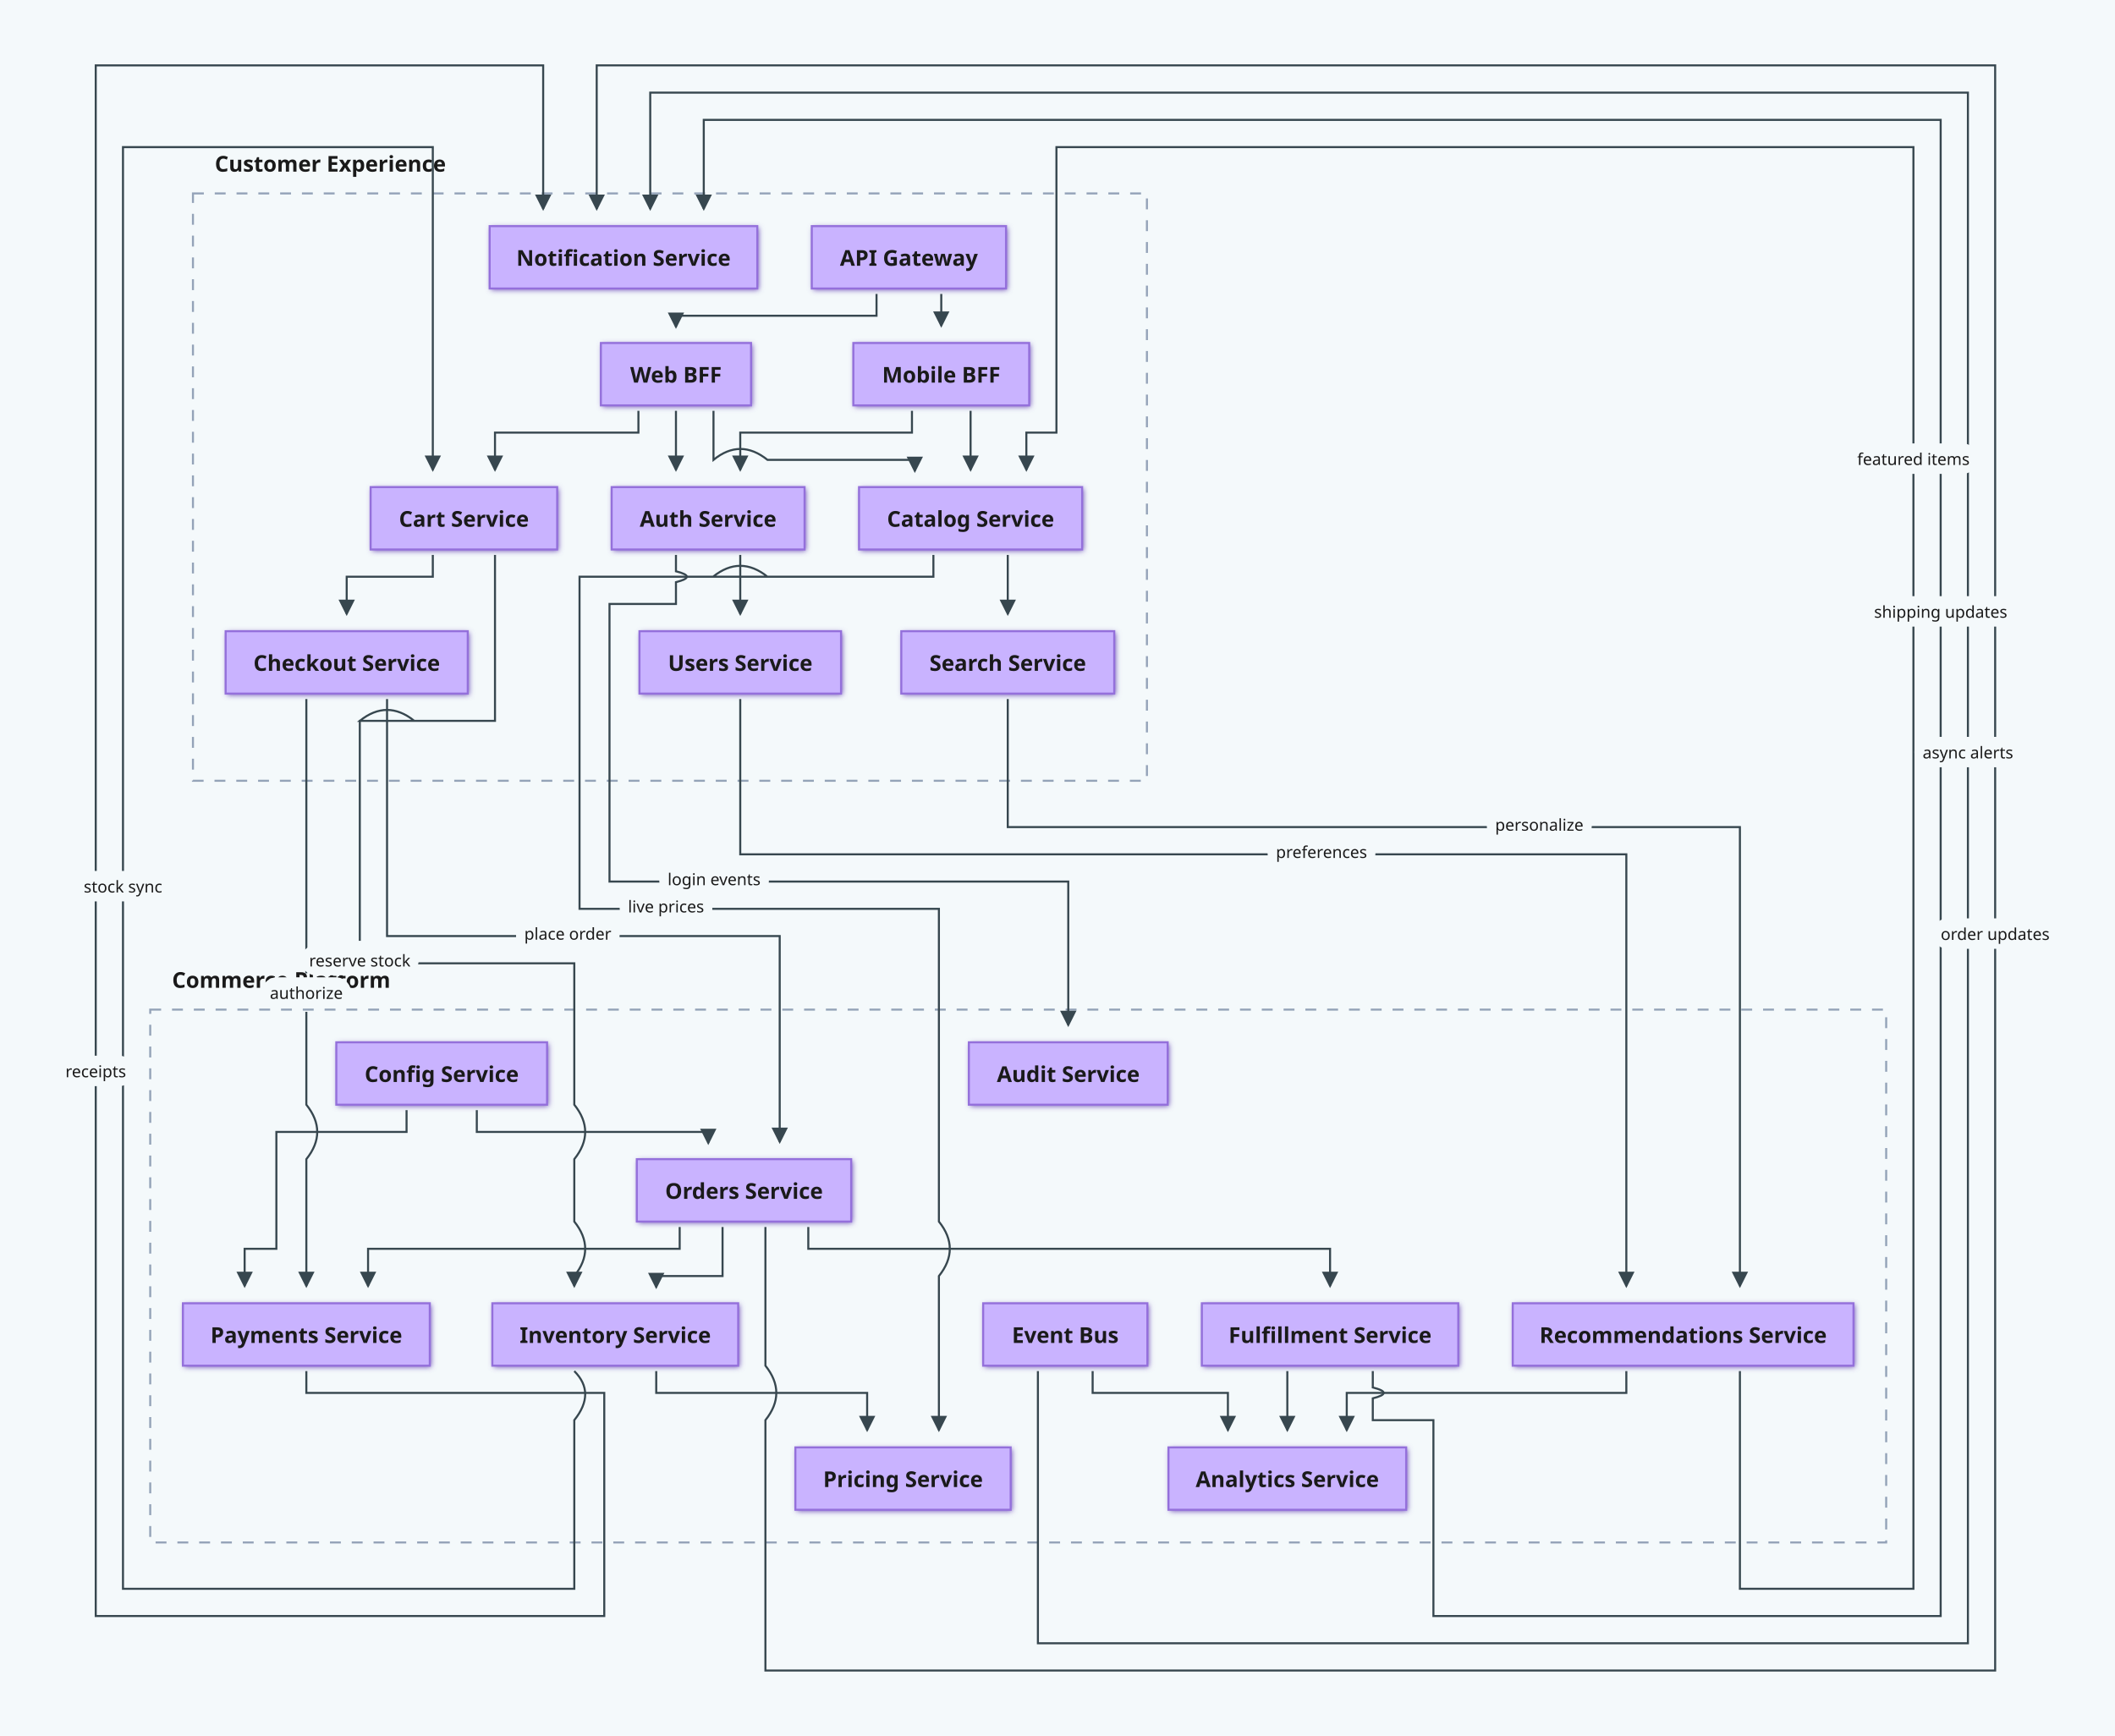
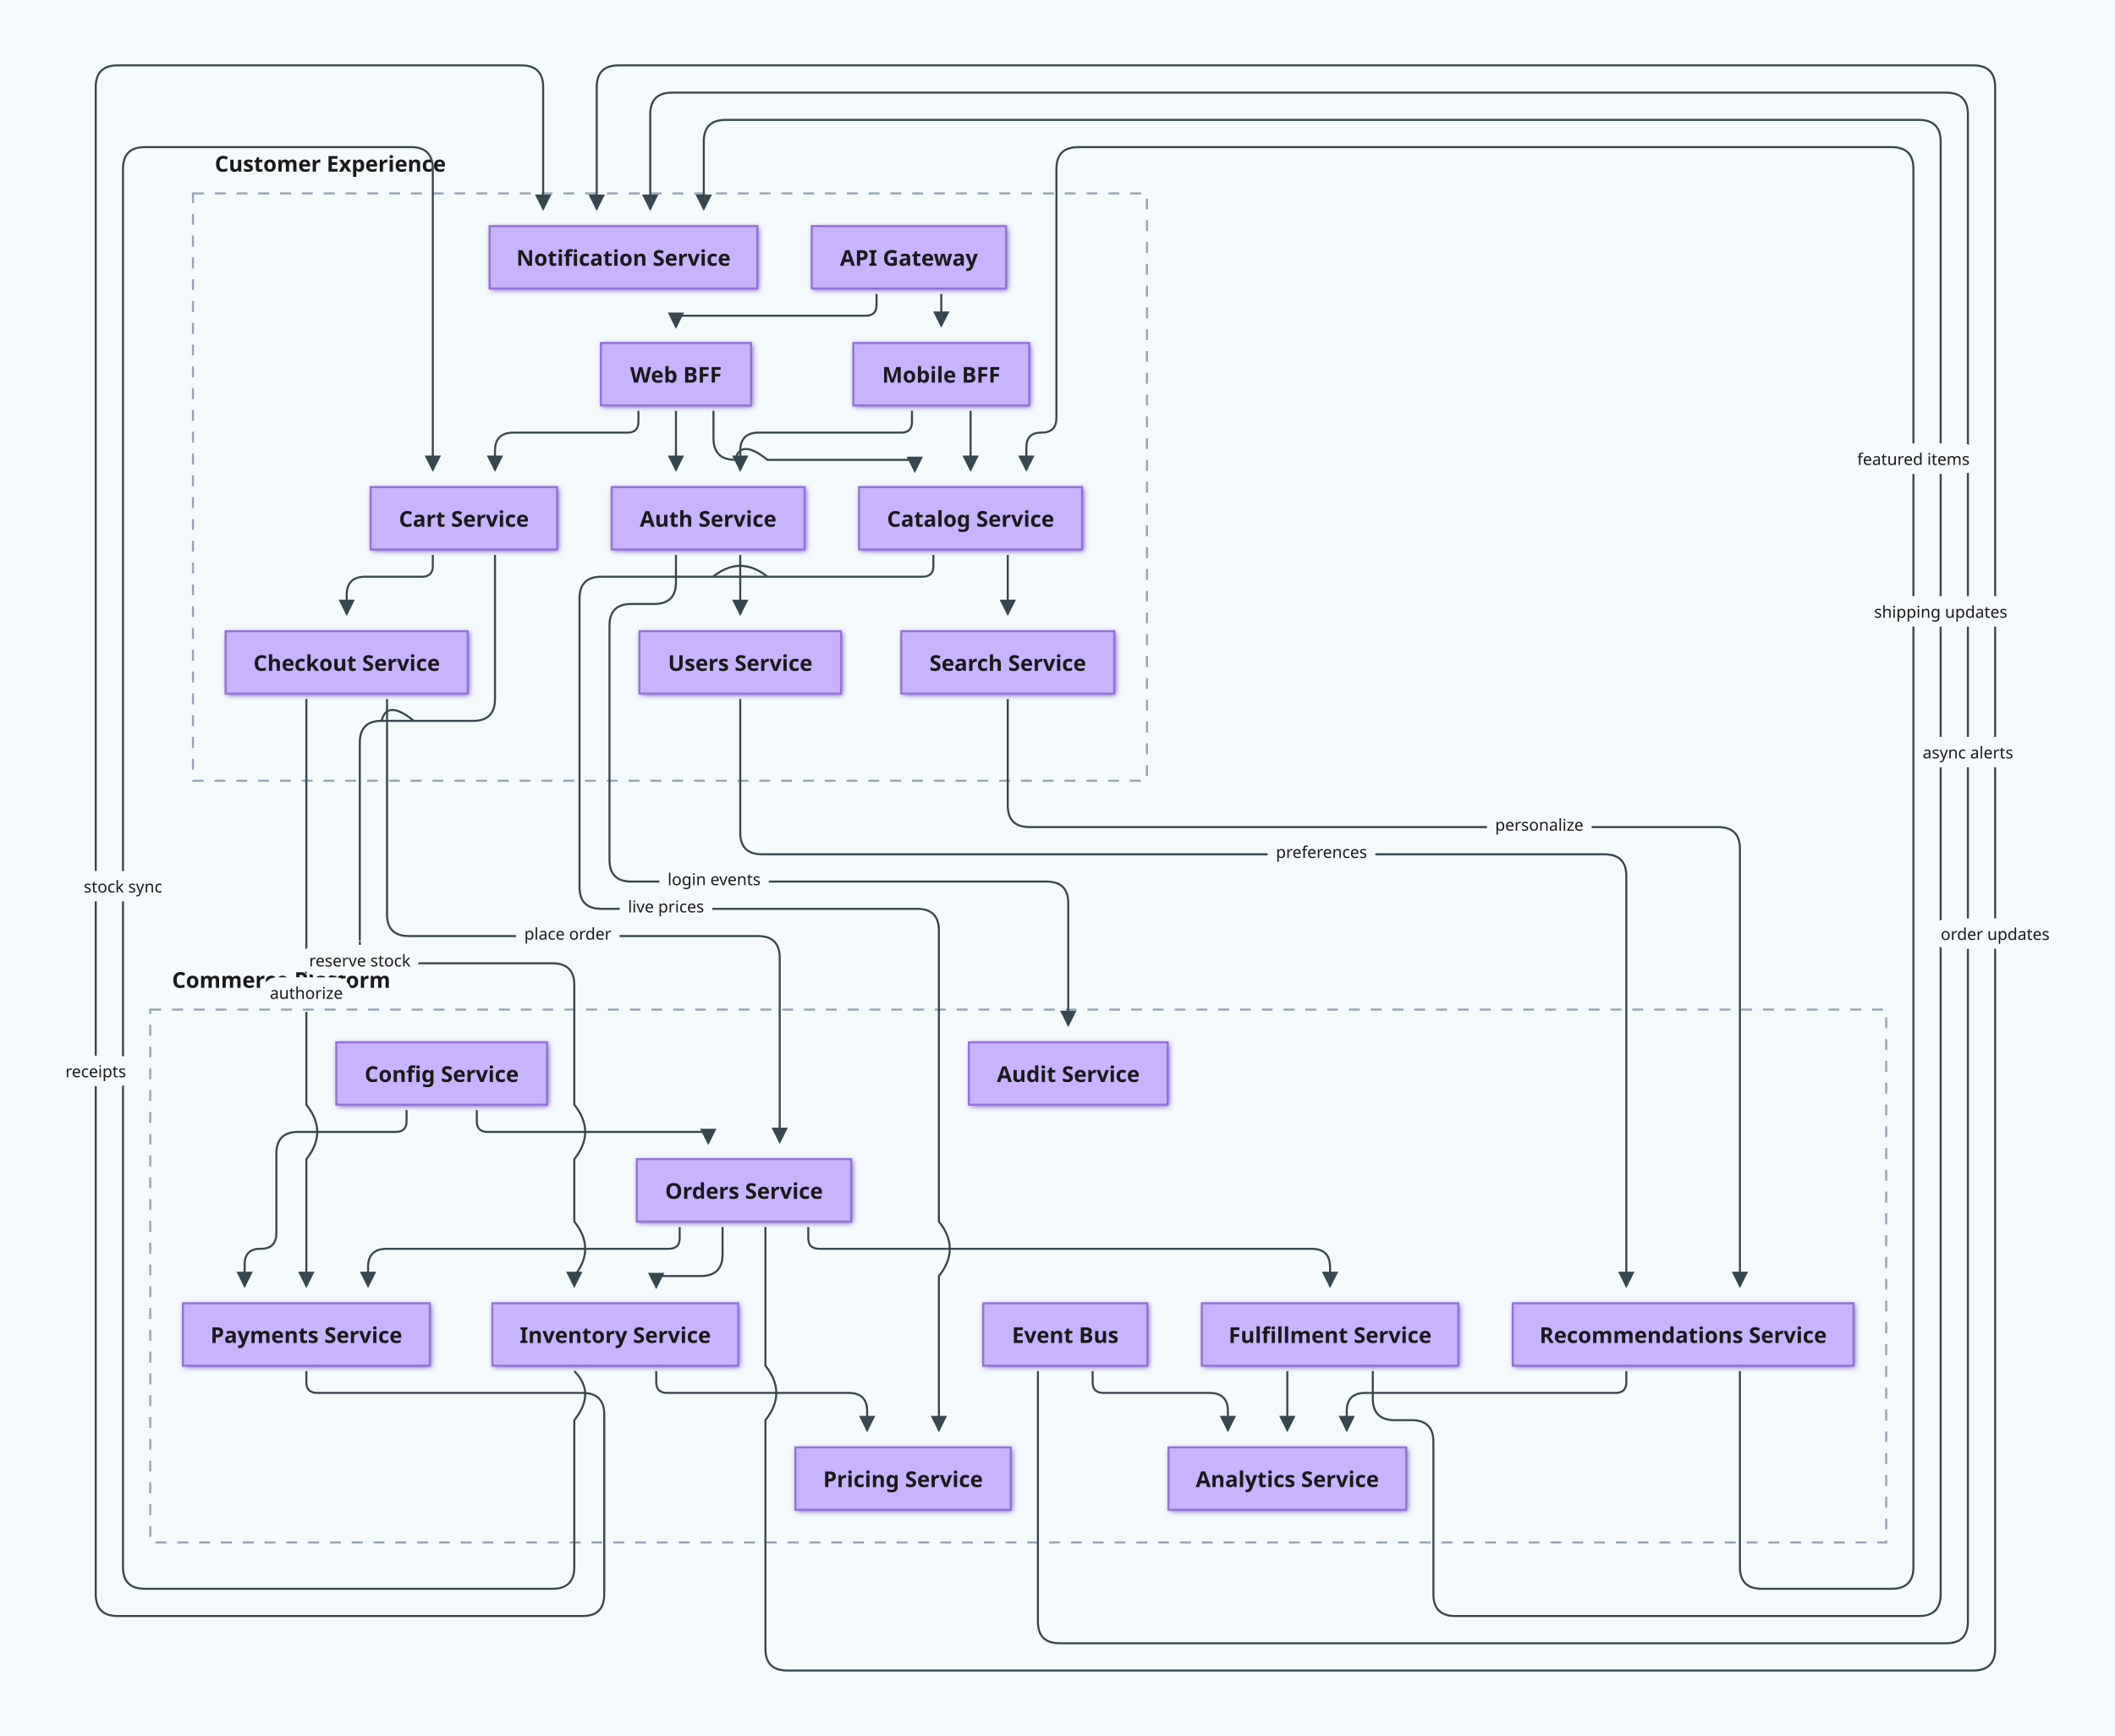
<svg xmlns="http://www.w3.org/2000/svg" viewBox="-31.142 -47 776.323 637.168">
  <defs>
    <filter id="cora-shadow-blur" x="-50%" y="-50%" width="200%" height="200%">
      <feGaussianBlur stdDeviation="1" />
    </filter>
    <marker id="cora-marker-arrow" markerWidth="8" markerHeight="8" refX="7" refY="4" orient="auto" markerUnits="strokeWidth">
      <path d="M 0 0 L 8 4 L 0 8 z" fill="#37474F" />
    </marker>
    <marker id="cora-marker-circle" markerWidth="8" markerHeight="8" refX="4" refY="4" orient="auto" markerUnits="strokeWidth">
      <circle cx="4" cy="4" r="3" fill="none" stroke="#37474F" stroke-width="1.5" />
    </marker>
    <marker id="cora-marker-filled-circle" markerWidth="8" markerHeight="8" refX="4" refY="4" orient="auto" markerUnits="strokeWidth">
      <circle cx="4" cy="4" r="3" fill="#37474F" />
    </marker>
  </defs>
  <rect x="-31.142" y="-47" width="776.323" height="637.168" fill="#F4F9FB" />
  <g id="groups">
    <g>
      <rect x="39.683" y="24" width="350.16" height="215.584" fill="none" stroke="#94A3B8" stroke-width="0.75" stroke-dasharray="4 4" />
      <text x="47.683" y="16" font-family="'Noto Sans', sans-serif" font-size="8" font-weight="600" fill="#1A1A1A">Customer Experience</text>
    </g>
    <g>
      <rect x="24" y="323.584" width="637.192" height="195.584" fill="none" stroke="#94A3B8" stroke-width="0.75" stroke-dasharray="4 4" />
      <text x="32" y="315.584" font-family="'Noto Sans', sans-serif" font-size="8" font-weight="600" fill="#1A1A1A">Commerce Platform</text>
    </g>
  </g>
  <g id="nodes">
    <g>
      <g filter="url(#cora-shadow-blur)">
        <rect x="267.327" y="36.5" width="71.296" height="22.896" fill="#7050B8" />
      </g>
      <rect x="266.827" y="36" width="71.296" height="22.896" fill="#C9B3FF" stroke="#9470DB" stroke-width="0.75" />
      <text x="302.475" y="50.552" text-anchor="middle" font-family="'Noto Sans', sans-serif" font-size="8" font-weight="600" fill="#1A1A1A">API Gateway</text>
    </g>
    <g>
      <g filter="url(#cora-shadow-blur)">
        <rect x="189.915" y="79.396" width="55.112" height="22.896" fill="#7050B8" />
      </g>
      <rect x="189.415" y="78.896" width="55.112" height="22.896" fill="#C9B3FF" stroke="#9470DB" stroke-width="0.75" />
      <text x="216.971" y="93.448" text-anchor="middle" font-family="'Noto Sans', sans-serif" font-size="8" font-weight="600" fill="#1A1A1A">Web BFF</text>
    </g>
    <g>
      <g filter="url(#cora-shadow-blur)">
        <rect x="282.585" y="79.396" width="64.544" height="22.896" fill="#7050B8" />
      </g>
      <rect x="282.085" y="78.896" width="64.544" height="22.896" fill="#C9B3FF" stroke="#9470DB" stroke-width="0.75" />
      <text x="314.357" y="93.448" text-anchor="middle" font-family="'Noto Sans', sans-serif" font-size="8" font-weight="600" fill="#1A1A1A">Mobile BFF</text>
    </g>
    <g>
      <g filter="url(#cora-shadow-blur)">
        <rect x="193.871" y="132.292" width="70.8" height="22.896" fill="#7050B8" />
      </g>
      <rect x="193.371" y="131.792" width="70.8" height="22.896" fill="#C9B3FF" stroke="#9470DB" stroke-width="0.75" />
      <text x="228.771" y="146.344" text-anchor="middle" font-family="'Noto Sans', sans-serif" font-size="8" font-weight="600" fill="#1A1A1A">Auth Service</text>
    </g>
    <g>
      <g filter="url(#cora-shadow-blur)">
        <rect x="204.079" y="185.188" width="73.984" height="22.896" fill="#7050B8" />
      </g>
      <rect x="203.579" y="184.688" width="73.984" height="22.896" fill="#C9B3FF" stroke="#9470DB" stroke-width="0.75" />
      <text x="240.571" y="199.24" text-anchor="middle" font-family="'Noto Sans', sans-serif" font-size="8" font-weight="600" fill="#1A1A1A">Users Service</text>
    </g>
    <g>
      <g filter="url(#cora-shadow-blur)">
        <rect x="284.671" y="132.292" width="81.888" height="22.896" fill="#7050B8" />
      </g>
      <rect x="284.171" y="131.792" width="81.888" height="22.896" fill="#C9B3FF" stroke="#9470DB" stroke-width="0.75" />
      <text x="325.115" y="146.344" text-anchor="middle" font-family="'Noto Sans', sans-serif" font-size="8" font-weight="600" fill="#1A1A1A">Catalog Service</text>
    </g>
    <g>
      <g filter="url(#cora-shadow-blur)">
        <rect x="300.183" y="185.188" width="78.16" height="22.896" fill="#7050B8" />
      </g>
      <rect x="299.683" y="184.688" width="78.16" height="22.896" fill="#C9B3FF" stroke="#9470DB" stroke-width="0.75" />
      <text x="338.763" y="199.24" text-anchor="middle" font-family="'Noto Sans', sans-serif" font-size="8" font-weight="600" fill="#1A1A1A">Search Service</text>
    </g>
    <g>
      <g filter="url(#cora-shadow-blur)">
        <rect x="105.399" y="132.292" width="68.472" height="22.896" fill="#7050B8" />
      </g>
      <rect x="104.899" y="131.792" width="68.472" height="22.896" fill="#C9B3FF" stroke="#9470DB" stroke-width="0.75" />
      <text x="139.135" y="146.344" text-anchor="middle" font-family="'Noto Sans', sans-serif" font-size="8" font-weight="600" fill="#1A1A1A">Cart Service</text>
    </g>
    <g>
      <g filter="url(#cora-shadow-blur)">
        <rect x="52.183" y="185.188" width="88.864" height="22.896" fill="#7050B8" />
      </g>
      <rect x="51.683" y="184.688" width="88.864" height="22.896" fill="#C9B3FF" stroke="#9470DB" stroke-width="0.75" />
      <text x="96.115" y="199.24" text-anchor="middle" font-family="'Noto Sans', sans-serif" font-size="8" font-weight="600" fill="#1A1A1A">Checkout Service</text>
    </g>
    <g>
      <g filter="url(#cora-shadow-blur)">
        <rect x="149.087" y="36.5" width="98.24" height="22.896" fill="#7050B8" />
      </g>
      <rect x="148.587" y="36" width="98.24" height="22.896" fill="#C9B3FF" stroke="#9470DB" stroke-width="0.75" />
      <text x="197.707" y="50.552" text-anchor="middle" font-family="'Noto Sans', sans-serif" font-size="8" font-weight="600" fill="#1A1A1A">Notification Service</text>
    </g>
    <g>
      <g filter="url(#cora-shadow-blur)">
        <rect x="203.103" y="378.98" width="78.68" height="22.896" fill="#7050B8" />
      </g>
      <rect x="202.603" y="378.48" width="78.68" height="22.896" fill="#C9B3FF" stroke="#9470DB" stroke-width="0.75" />
      <text x="241.943" y="393.032" text-anchor="middle" font-family="'Noto Sans', sans-serif" font-size="8" font-weight="600" fill="#1A1A1A">Orders Service</text>
    </g>
    <g>
      <g filter="url(#cora-shadow-blur)">
        <rect x="36.5" y="431.876" width="90.608" height="22.896" fill="#7050B8" />
      </g>
      <rect x="36" y="431.376" width="90.608" height="22.896" fill="#C9B3FF" stroke="#9470DB" stroke-width="0.75" />
      <text x="81.304" y="445.928" text-anchor="middle" font-family="'Noto Sans', sans-serif" font-size="8" font-weight="600" fill="#1A1A1A">Payments Service</text>
    </g>
    <g>
      <g filter="url(#cora-shadow-blur)">
        <rect x="150.079" y="431.876" width="90.232" height="22.896" fill="#7050B8" />
      </g>
      <rect x="149.579" y="431.376" width="90.232" height="22.896" fill="#C9B3FF" stroke="#9470DB" stroke-width="0.75" />
      <text x="194.695" y="445.928" text-anchor="middle" font-family="'Noto Sans', sans-serif" font-size="8" font-weight="600" fill="#1A1A1A">Inventory Service</text>
    </g>
    <g>
      <g filter="url(#cora-shadow-blur)">
        <rect x="261.311" y="484.772" width="79.016" height="22.896" fill="#7050B8" />
      </g>
      <rect x="260.811" y="484.272" width="79.016" height="22.896" fill="#C9B3FF" stroke="#9470DB" stroke-width="0.75" />
      <text x="300.319" y="498.824" text-anchor="middle" font-family="'Noto Sans', sans-serif" font-size="8" font-weight="600" fill="#1A1A1A">Pricing Service</text>
    </g>
    <g>
      <g filter="url(#cora-shadow-blur)">
        <rect x="410.508" y="431.876" width="94.112" height="22.896" fill="#7050B8" />
      </g>
      <rect x="410.008" y="431.376" width="94.112" height="22.896" fill="#C9B3FF" stroke="#9470DB" stroke-width="0.75" />
      <text x="457.064" y="445.928" text-anchor="middle" font-family="'Noto Sans', sans-serif" font-size="8" font-weight="600" fill="#1A1A1A">Fulfillment Service</text>
    </g>
    <g>
      <g filter="url(#cora-shadow-blur)">
        <rect x="398.255" y="484.772" width="87.248" height="22.896" fill="#7050B8" />
      </g>
      <rect x="397.755" y="484.272" width="87.248" height="22.896" fill="#C9B3FF" stroke="#9470DB" stroke-width="0.75" />
      <text x="441.379" y="498.824" text-anchor="middle" font-family="'Noto Sans', sans-serif" font-size="8" font-weight="600" fill="#1A1A1A">Analytics Service</text>
    </g>
    <g>
      <g filter="url(#cora-shadow-blur)">
        <rect x="524.62" y="431.876" width="125.072" height="22.896" fill="#7050B8" />
      </g>
      <rect x="524.12" y="431.376" width="125.072" height="22.896" fill="#C9B3FF" stroke="#9470DB" stroke-width="0.75" />
      <text x="586.656" y="445.928" text-anchor="middle" font-family="'Noto Sans', sans-serif" font-size="8" font-weight="600" fill="#1A1A1A">Recommendations Service</text>
    </g>
    <g>
      <g filter="url(#cora-shadow-blur)">
        <rect x="330.236" y="431.876" width="60.272" height="22.896" fill="#7050B8" />
      </g>
      <rect x="329.736" y="431.376" width="60.272" height="22.896" fill="#C9B3FF" stroke="#9470DB" stroke-width="0.75" />
      <text x="359.872" y="445.928" text-anchor="middle" font-family="'Noto Sans', sans-serif" font-size="8" font-weight="600" fill="#1A1A1A">Event Bus</text>
    </g>
    <g>
      <g filter="url(#cora-shadow-blur)">
        <rect x="92.804" y="336.084" width="77.352" height="22.896" fill="#7050B8" />
      </g>
      <rect x="92.304" y="335.584" width="77.352" height="22.896" fill="#C9B3FF" stroke="#9470DB" stroke-width="0.75" />
      <text x="130.98" y="350.136" text-anchor="middle" font-family="'Noto Sans', sans-serif" font-size="8" font-weight="600" fill="#1A1A1A">Config Service</text>
    </g>
    <g>
      <g filter="url(#cora-shadow-blur)">
        <rect x="324.988" y="336.084" width="72.968" height="22.896" fill="#7050B8" />
      </g>
      <rect x="324.488" y="335.584" width="72.968" height="22.896" fill="#C9B3FF" stroke="#9470DB" stroke-width="0.75" />
      <text x="360.972" y="350.136" text-anchor="middle" font-family="'Noto Sans', sans-serif" font-size="8" font-weight="600" fill="#1A1A1A">Audit Service</text>
    </g>
  </g>
  <g id="edges">
-     <path d="M 290.592 60.896 L 290.592 68.896 L 216.971 68.896 L 216.971 72.976" fill="none" stroke="#37474F" stroke-width="0.75" marker-end="url(#cora-marker-arrow)" />
+     <path d="M 290.592 60.896 L 290.592 64.976 Q 290.592 68.896 286.592 68.896 L 219.011 68.896 Q 216.971 68.896 216.971 70.895 L 216.971 72.976" fill="none" stroke="#37474F" stroke-width="0.75" marker-end="url(#cora-marker-arrow)" />
    <path d="M 314.357 60.896 L 314.357 72.566" fill="none" stroke="#37474F" stroke-width="0.75" marker-end="url(#cora-marker-arrow)" />
    <path d="M 216.971 103.792 L 216.971 125.462" fill="none" stroke="#37474F" stroke-width="0.75" marker-end="url(#cora-marker-arrow)" />
-     <path d="M 303.6 103.792 L 303.6 111.792 L 240.571 111.792 L 240.571 125.462" fill="none" stroke="#37474F" stroke-width="0.75" marker-end="url(#cora-marker-arrow)" />
-     <path d="M 230.749 103.792 L 230.749 121.792 Q 240.571 113.792 250.571 121.792 L 304.643 121.792 L 304.643 125.872" fill="none" stroke="#37474F" stroke-width="0.75" marker-end="url(#cora-marker-arrow)" />
+     <path d="M 303.6 103.792 L 303.6 107.872 Q 303.6 111.792 299.6 111.792 L 247.406 111.792 Q 240.571 111.792 240.571 118.49 L 240.571 125.462" fill="none" stroke="#37474F" stroke-width="0.75" marker-end="url(#cora-marker-arrow)" />
+     <path d="M 230.749 103.792 L 230.749 113.792 Q 230.749 121.792 238.749 121.792 Q 240.571 113.792 250.571 121.792 L 302.603 121.792 Q 304.643 121.792 304.643 123.791 L 304.643 125.872" fill="none" stroke="#37474F" stroke-width="0.75" marker-end="url(#cora-marker-arrow)" />
    <path d="M 325.115 103.792 L 325.115 125.462" fill="none" stroke="#37474F" stroke-width="0.75" marker-end="url(#cora-marker-arrow)" />
    <path d="M 240.571 156.688 L 240.571 178.358" fill="none" stroke="#37474F" stroke-width="0.75" marker-end="url(#cora-marker-arrow)" />
    <path d="M 338.763 156.688 L 338.763 178.358" fill="none" stroke="#37474F" stroke-width="0.75" marker-end="url(#cora-marker-arrow)" />
-     <path d="M 203.193 103.792 L 203.193 111.792 L 150.547 111.792 L 150.547 125.462" fill="none" stroke="#37474F" stroke-width="0.75" marker-end="url(#cora-marker-arrow)" />
-     <path d="M 127.723 156.688 L 127.723 164.688 L 96.115 164.688 L 96.115 178.358" fill="none" stroke="#37474F" stroke-width="0.75" marker-end="url(#cora-marker-arrow)" />
-     <path d="M 218.339 403.376 L 218.339 411.376 L 103.956 411.376 L 103.956 425.046" fill="none" stroke="#37474F" stroke-width="0.75" marker-end="url(#cora-marker-arrow)" />
-     <path d="M 234.075 403.376 L 234.075 421.376 L 209.733 421.376 L 209.733 425.456" fill="none" stroke="#37474F" stroke-width="0.75" marker-end="url(#cora-marker-arrow)" />
-     <path d="M 265.547 403.376 L 265.547 411.376 L 457.064 411.376 L 457.064 425.046" fill="none" stroke="#37474F" stroke-width="0.75" marker-end="url(#cora-marker-arrow)" />
-     <path d="M 209.733 456.272 L 209.733 464.272 L 287.149 464.272 L 287.149 477.942" fill="none" stroke="#37474F" stroke-width="0.75" marker-end="url(#cora-marker-arrow)" />
+     <path d="M 203.193 103.792 L 203.193 107.872 Q 203.193 111.792 199.193 111.792 L 157.382 111.792 Q 150.547 111.792 150.547 118.49 L 150.547 125.462" fill="none" stroke="#37474F" stroke-width="0.75" marker-end="url(#cora-marker-arrow)" />
+     <path d="M 127.723 156.688 L 127.723 160.768 Q 127.723 164.688 123.723 164.688 L 102.95 164.688 Q 96.115 164.688 96.115 171.386 L 96.115 178.358" fill="none" stroke="#37474F" stroke-width="0.75" marker-end="url(#cora-marker-arrow)" />
+     <path d="M 218.339 403.376 L 218.339 407.456 Q 218.339 411.376 214.339 411.376 L 110.791 411.376 Q 103.956 411.376 103.956 418.074 L 103.956 425.046" fill="none" stroke="#37474F" stroke-width="0.75" marker-end="url(#cora-marker-arrow)" />
+     <path d="M 234.075 403.376 L 234.075 413.376 Q 234.075 421.376 226.075 421.376 L 211.773 421.376 Q 209.733 421.376 209.733 423.375 L 209.733 425.456" fill="none" stroke="#37474F" stroke-width="0.75" marker-end="url(#cora-marker-arrow)" />
+     <path d="M 265.547 403.376 L 265.547 407.456 Q 265.547 411.376 269.547 411.376 L 450.229 411.376 Q 457.064 411.376 457.064 418.074 L 457.064 425.046" fill="none" stroke="#37474F" stroke-width="0.75" marker-end="url(#cora-marker-arrow)" />
+     <path d="M 209.733 456.272 L 209.733 460.352 Q 209.733 464.272 213.733 464.272 L 280.314 464.272 Q 287.149 464.272 287.149 470.97 L 287.149 477.942" fill="none" stroke="#37474F" stroke-width="0.75" marker-end="url(#cora-marker-arrow)" />
    <path d="M 441.379 456.272 L 441.379 477.942" fill="none" stroke="#37474F" stroke-width="0.75" marker-end="url(#cora-marker-arrow)" />
-     <path d="M 565.811 456.272 L 565.811 464.272 L 463.191 464.272 L 463.191 477.942" fill="none" stroke="#37474F" stroke-width="0.75" marker-end="url(#cora-marker-arrow)" />
-     <path d="M 369.917 456.272 L 369.917 464.272 L 419.567 464.272 L 419.567 477.942" fill="none" stroke="#37474F" stroke-width="0.75" marker-end="url(#cora-marker-arrow)" />
-     <path d="M 143.872 360.48 L 143.872 368.48 L 228.829 368.48 L 228.829 372.56" fill="none" stroke="#37474F" stroke-width="0.75" marker-end="url(#cora-marker-arrow)" />
-     <path d="M 118.088 360.48 L 118.088 368.48 L 70.304 368.48 L 70.304 411.376 L 58.652 411.376 L 58.652 425.046" fill="none" stroke="#37474F" stroke-width="0.75" marker-end="url(#cora-marker-arrow)" />
-     <path d="M 110.925 209.584 L 110.925 296.584 L 158.29 296.584 M 196.258 296.584 L 255.056 296.584 L 255.056 372.15" fill="none" stroke="#37474F" stroke-width="0.75" marker-end="url(#cora-marker-arrow)" />
+     <path d="M 565.811 456.272 L 565.811 460.352 Q 565.811 464.272 561.811 464.272 L 470.026 464.272 Q 463.191 464.272 463.191 470.97 L 463.191 477.942" fill="none" stroke="#37474F" stroke-width="0.75" marker-end="url(#cora-marker-arrow)" />
+     <path d="M 369.917 456.272 L 369.917 460.352 Q 369.917 464.272 373.917 464.272 L 412.732 464.272 Q 419.567 464.272 419.567 470.97 L 419.567 477.942" fill="none" stroke="#37474F" stroke-width="0.75" marker-end="url(#cora-marker-arrow)" />
+     <path d="M 143.872 360.48 L 143.872 364.56 Q 143.872 368.48 147.872 368.48 L 226.789 368.48 Q 228.829 368.48 228.829 370.479 L 228.829 372.56" fill="none" stroke="#37474F" stroke-width="0.75" marker-end="url(#cora-marker-arrow)" />
+     <path d="M 118.088 360.48 L 118.088 364.56 Q 118.088 368.48 114.088 368.48 L 78.304 368.48 Q 70.304 368.48 70.304 376.48 L 70.304 405.55 Q 70.304 411.376 64.595 411.376 L 64.361 411.376 Q 58.652 411.376 58.652 417.202 L 58.652 425.046" fill="none" stroke="#37474F" stroke-width="0.75" marker-end="url(#cora-marker-arrow)" />
+     <path d="M 110.925 209.584 L 110.925 288.584 Q 110.925 296.584 118.925 296.584 L 158.29 296.584 M 196.258 296.584 L 247.056 296.584 Q 255.056 296.584 255.056 304.584 L 255.056 372.15" fill="none" stroke="#37474F" stroke-width="0.75" marker-end="url(#cora-marker-arrow)" />
    <path d="M 81.304 209.584 L 81.304 310.229 M 81.304 324.401 L 81.304 358.48 Q 89.304 368.48 81.304 378.48 L 81.304 425.046" fill="none" stroke="#37474F" stroke-width="0.75" marker-end="url(#cora-marker-arrow)" />
-     <path d="M 150.547 156.688 L 150.547 217.584 L 100.925 217.584 Q 110.925 209.584 120.925 217.584 L 100.925 217.584 L 100.925 298.336 M 100.925 306.584 L 179.656 306.584 L 179.656 358.48 Q 187.656 368.48 179.656 378.48 L 179.656 401.376 Q 187.656 411.376 179.656 421.376 L 179.656 425.046" fill="none" stroke="#37474F" stroke-width="0.75" marker-end="url(#cora-marker-arrow)" />
-     <path d="M 311.467 156.688 L 311.467 164.688 L 230.571 164.688 Q 240.571 156.688 250.571 164.688 L 181.579 164.688 L 181.579 286.584 L 196.349 286.584 M 230.291 286.584 L 313.488 286.584 L 313.488 401.376 Q 321.488 411.376 313.488 421.376 L 313.488 477.942" fill="none" stroke="#37474F" stroke-width="0.75" marker-end="url(#cora-marker-arrow)" />
-     <path d="M 338.763 209.584 L 338.763 256.584 L 514.648 256.584 M 553.078 256.584 L 607.501 256.584 L 607.501 425.046" fill="none" stroke="#37474F" stroke-width="0.75" marker-end="url(#cora-marker-arrow)" />
-     <path d="M 216.971 156.688 L 216.971 162.688 Q 224.971 164.688 216.971 166.688 L 216.971 174.688 L 192.579 174.688 L 192.579 276.584 L 210.902 276.584 M 251.03 276.584 L 360.972 276.584 L 360.972 329.254" fill="none" stroke="#37474F" stroke-width="0.75" marker-end="url(#cora-marker-arrow)" />
-     <path d="M 240.571 209.584 L 240.571 266.584 L 434.188 266.584 M 473.656 266.584 L 565.811 266.584 L 565.811 425.046" fill="none" stroke="#37474F" stroke-width="0.75" marker-end="url(#cora-marker-arrow)" />
-     <path d="M 249.811 403.376 L 249.811 454.272 Q 257.811 464.272 249.811 474.272 L 249.811 566.168 L 701.192 566.168 L 701.192 288.595 M 701.192 302.767 L 701.192 -23 L 187.883 -23 L 187.883 29.67" fill="none" stroke="#37474F" stroke-width="0.75" marker-end="url(#cora-marker-arrow)" />
-     <path d="M 81.304 456.272 L 81.304 464.272 L 190.656 464.272 L 190.656 546.168 L 4 546.168 L 4 338.998 M 4 353.17 L 4 -23 L 168.235 -23 L 168.235 29.67" fill="none" stroke="#37474F" stroke-width="0.75" marker-end="url(#cora-marker-arrow)" />
-     <path d="M 179.656 456.272 Q 187.656 464.272 179.656 474.272 L 179.656 536.168 L 14 536.168 L 14 271.182 M 14 285.354 L 14 7 L 127.723 7 L 127.723 125.462" fill="none" stroke="#37474F" stroke-width="0.75" marker-end="url(#cora-marker-arrow)" />
-     <path d="M 607.501 456.272 L 607.501 536.168 L 671.192 536.168 L 671.192 114.258 M 671.192 128.43 L 671.192 7 L 356.629 7 L 356.629 111.792 L 345.587 111.792 L 345.587 125.462" fill="none" stroke="#37474F" stroke-width="0.75" marker-end="url(#cora-marker-arrow)" />
-     <path d="M 349.827 456.272 L 349.827 556.168 L 691.192 556.168 L 691.192 221.963 M 691.192 236.135 L 691.192 -13 L 207.531 -13 L 207.531 29.67" fill="none" stroke="#37474F" stroke-width="0.75" marker-end="url(#cora-marker-arrow)" />
-     <path d="M 472.749 456.272 L 472.749 462.272 Q 480.749 464.272 472.749 466.272 L 472.749 474.272 L 495.003 474.272 L 495.003 546.168 L 681.192 546.168 L 681.192 170.326 M 681.192 184.498 L 681.192 -3 L 227.179 -3 L 227.179 29.67" fill="none" stroke="#37474F" stroke-width="0.75" marker-end="url(#cora-marker-arrow)" />
+     <path d="M 150.547 156.688 L 150.547 209.584 Q 150.547 217.584 142.547 217.584 L 108.925 217.584 Q 110.925 209.584 120.736 217.584 L 108.925 217.584 Q 100.925 217.584 100.925 225.584 L 100.925 298.336 M 100.925 298.584 Q 100.925 306.584 108.925 306.584 L 171.656 306.584 Q 179.656 306.584 179.656 314.584 L 179.656 358.48 Q 187.656 368.48 179.656 378.48 L 179.656 401.376 Q 187.656 411.376 179.656 421.376 L 179.656 425.046" fill="none" stroke="#37474F" stroke-width="0.75" marker-end="url(#cora-marker-arrow)" />
+     <path d="M 311.467 156.688 L 311.467 160.768 Q 311.467 164.688 307.467 164.688 L 230.571 164.688 Q 240.571 156.688 250.571 164.688 L 189.579 164.688 Q 181.579 164.688 181.579 172.688 L 181.579 278.584 Q 181.579 286.584 189.579 286.584 L 196.349 286.584 M 230.291 286.584 L 305.488 286.584 Q 313.488 286.584 313.488 294.584 L 313.488 401.376 Q 321.488 411.376 313.488 421.376 L 313.488 477.942" fill="none" stroke="#37474F" stroke-width="0.75" marker-end="url(#cora-marker-arrow)" />
+     <path d="M 338.763 209.584 L 338.763 248.584 Q 338.763 256.584 346.763 256.584 L 514.648 256.584 M 553.078 256.584 L 599.501 256.584 Q 607.501 256.584 607.501 264.584 L 607.501 425.046" fill="none" stroke="#37474F" stroke-width="0.75" marker-end="url(#cora-marker-arrow)" />
+     <path d="M 216.971 156.688 L 216.971 166.688 Q 216.971 174.688 208.971 174.688 L 200.579 174.688 Q 192.579 174.688 192.579 182.688 L 192.579 268.584 Q 192.579 276.584 200.579 276.584 L 210.902 276.584 M 251.03 276.584 L 352.972 276.584 Q 360.972 276.584 360.972 284.584 L 360.972 329.254" fill="none" stroke="#37474F" stroke-width="0.75" marker-end="url(#cora-marker-arrow)" />
+     <path d="M 240.571 209.584 L 240.571 258.584 Q 240.571 266.584 248.571 266.584 L 434.188 266.584 M 473.656 266.584 L 557.811 266.584 Q 565.811 266.584 565.811 274.584 L 565.811 425.046" fill="none" stroke="#37474F" stroke-width="0.75" marker-end="url(#cora-marker-arrow)" />
+     <path d="M 249.811 403.376 L 249.811 454.272 Q 257.811 464.272 249.811 474.272 L 249.811 558.168 Q 249.811 566.168 257.811 566.168 L 693.192 566.168 Q 701.192 566.168 701.192 558.168 L 701.192 288.595 M 701.192 302.767 L 701.192 -15 Q 701.192 -23 693.192 -23 L 195.883 -23 Q 187.883 -23 187.883 -15 L 187.883 29.67" fill="none" stroke="#37474F" stroke-width="0.75" marker-end="url(#cora-marker-arrow)" />
+     <path d="M 81.304 456.272 L 81.304 460.352 Q 81.304 464.272 85.304 464.272 L 182.656 464.272 Q 190.656 464.272 190.656 472.272 L 190.656 538.168 Q 190.656 546.168 182.656 546.168 L 12 546.168 Q 4 546.168 4 538.168 L 4 338.998 M 4 353.17 L 4 -15 Q 4 -23 12 -23 L 160.235 -23 Q 168.235 -23 168.235 -15 L 168.235 29.67" fill="none" stroke="#37474F" stroke-width="0.75" marker-end="url(#cora-marker-arrow)" />
+     <path d="M 179.656 456.272 Q 187.656 464.272 179.656 474.272 L 179.656 528.168 Q 179.656 536.168 171.656 536.168 L 22 536.168 Q 14 536.168 14 528.168 L 14 271.182 M 14 285.354 L 14 15 Q 14 7 22 7 L 119.723 7 Q 127.723 7 127.723 15 L 127.723 125.462" fill="none" stroke="#37474F" stroke-width="0.75" marker-end="url(#cora-marker-arrow)" />
+     <path d="M 607.501 456.272 L 607.501 528.168 Q 607.501 536.168 615.501 536.168 L 663.192 536.168 Q 671.192 536.168 671.192 528.168 L 671.192 114.258 M 671.192 128.43 L 671.192 15 Q 671.192 7 663.192 7 L 364.629 7 Q 356.629 7 356.629 15 L 356.629 106.271 Q 356.629 111.792 351.218 111.792 L 350.998 111.792 Q 345.587 111.792 345.587 117.313 L 345.587 125.462" fill="none" stroke="#37474F" stroke-width="0.75" marker-end="url(#cora-marker-arrow)" />
+     <path d="M 349.827 456.272 L 349.827 548.168 Q 349.827 556.168 357.827 556.168 L 683.192 556.168 Q 691.192 556.168 691.192 548.168 L 691.192 221.963 M 691.192 236.135 L 691.192 -5 Q 691.192 -13 683.192 -13 L 215.531 -13 Q 207.531 -13 207.531 -5 L 207.531 29.67" fill="none" stroke="#37474F" stroke-width="0.75" marker-end="url(#cora-marker-arrow)" />
+     <path d="M 472.749 456.272 L 472.749 466.272 Q 472.749 474.272 480.749 474.272 L 487.003 474.272 Q 495.003 474.272 495.003 482.272 L 495.003 538.168 Q 495.003 546.168 503.003 546.168 L 673.192 546.168 Q 681.192 546.168 681.192 538.168 L 681.192 170.326 M 681.192 184.498 L 681.192 5 Q 681.192 -3 673.192 -3 L 235.179 -3 Q 227.179 -3 227.179 5 L 227.179 29.67" fill="none" stroke="#37474F" stroke-width="0.75" marker-end="url(#cora-marker-arrow)" />
  </g>
  <g id="edge-labels">
    <g>
      <rect x="158.29" y="289.998" width="37.968" height="11.172" rx="5.586" ry="5.586" fill="#F4F9FB" />
      <text x="177.274" y="297.912" text-anchor="middle" font-family="'Noto Sans', sans-serif" font-size="6" font-weight="400" fill="#1A1A1A">place order</text>
    </g>
    <g>
      <rect x="64.9" y="311.729" width="32.808" height="11.172" rx="5.586" ry="5.586" fill="#F4F9FB" />
      <text x="81.304" y="319.643" text-anchor="middle" font-family="'Noto Sans', sans-serif" font-size="6" font-weight="400" fill="#1A1A1A">authorize</text>
    </g>
    <g>
      <rect x="79.313" y="299.836" width="43.224" height="11.172" rx="5.586" ry="5.586" fill="#F4F9FB" />
      <text x="100.925" y="307.75" text-anchor="middle" font-family="'Noto Sans', sans-serif" font-size="6" font-weight="400" fill="#1A1A1A">reserve stock</text>
    </g>
    <g>
      <rect x="196.349" y="279.998" width="33.942" height="11.172" rx="5.586" ry="5.586" fill="#F4F9FB" />
      <text x="213.32" y="287.912" text-anchor="middle" font-family="'Noto Sans', sans-serif" font-size="6" font-weight="400" fill="#1A1A1A">live prices</text>
    </g>
    <g>
      <rect x="514.648" y="249.998" width="38.43" height="11.172" rx="5.586" ry="5.586" fill="#F4F9FB" />
      <text x="533.863" y="257.912" text-anchor="middle" font-family="'Noto Sans', sans-serif" font-size="6" font-weight="400" fill="#1A1A1A">personalize</text>
    </g>
    <g>
      <rect x="210.902" y="269.998" width="40.128" height="11.172" rx="5.586" ry="5.586" fill="#F4F9FB" />
      <text x="230.966" y="277.912" text-anchor="middle" font-family="'Noto Sans', sans-serif" font-size="6" font-weight="400" fill="#1A1A1A">login events</text>
    </g>
    <g>
      <rect x="434.188" y="259.998" width="39.468" height="11.172" rx="5.586" ry="5.586" fill="#F4F9FB" />
      <text x="453.922" y="267.912" text-anchor="middle" font-family="'Noto Sans', sans-serif" font-size="6" font-weight="400" fill="#1A1A1A">preferences</text>
    </g>
    <g>
      <rect x="678.203" y="290.095" width="45.978" height="11.172" rx="5.586" ry="5.586" fill="#F4F9FB" />
      <text x="701.192" y="298.009" text-anchor="middle" font-family="'Noto Sans', sans-serif" font-size="6" font-weight="400" fill="#1A1A1A">order updates</text>
    </g>
    <g>
      <rect x="-10.142" y="340.498" width="28.284" height="11.172" rx="5.586" ry="5.586" fill="#F4F9FB" />
      <text x="4" y="348.412" text-anchor="middle" font-family="'Noto Sans', sans-serif" font-size="6" font-weight="400" fill="#1A1A1A">receipts</text>
    </g>
    <g>
      <rect x="-3.418" y="272.682" width="34.836" height="11.172" rx="5.586" ry="5.586" fill="#F4F9FB" />
      <text x="14" y="280.596" text-anchor="middle" font-family="'Noto Sans', sans-serif" font-size="6" font-weight="400" fill="#1A1A1A">stock sync</text>
    </g>
    <g>
      <rect x="647.561" y="115.758" width="47.262" height="11.172" rx="5.586" ry="5.586" fill="#F4F9FB" />
      <text x="671.192" y="123.672" text-anchor="middle" font-family="'Noto Sans', sans-serif" font-size="6" font-weight="400" fill="#1A1A1A">featured items</text>
    </g>
    <g>
      <rect x="671.56" y="223.463" width="39.264" height="11.172" rx="5.586" ry="5.586" fill="#F4F9FB" />
      <text x="691.192" y="231.377" text-anchor="middle" font-family="'Noto Sans', sans-serif" font-size="6" font-weight="400" fill="#1A1A1A">async alerts</text>
    </g>
    <g>
      <rect x="653.745" y="171.826" width="54.894" height="11.172" rx="5.586" ry="5.586" fill="#F4F9FB" />
      <text x="681.192" y="179.74" text-anchor="middle" font-family="'Noto Sans', sans-serif" font-size="6" font-weight="400" fill="#1A1A1A">shipping updates</text>
    </g>
  </g>
</svg>
